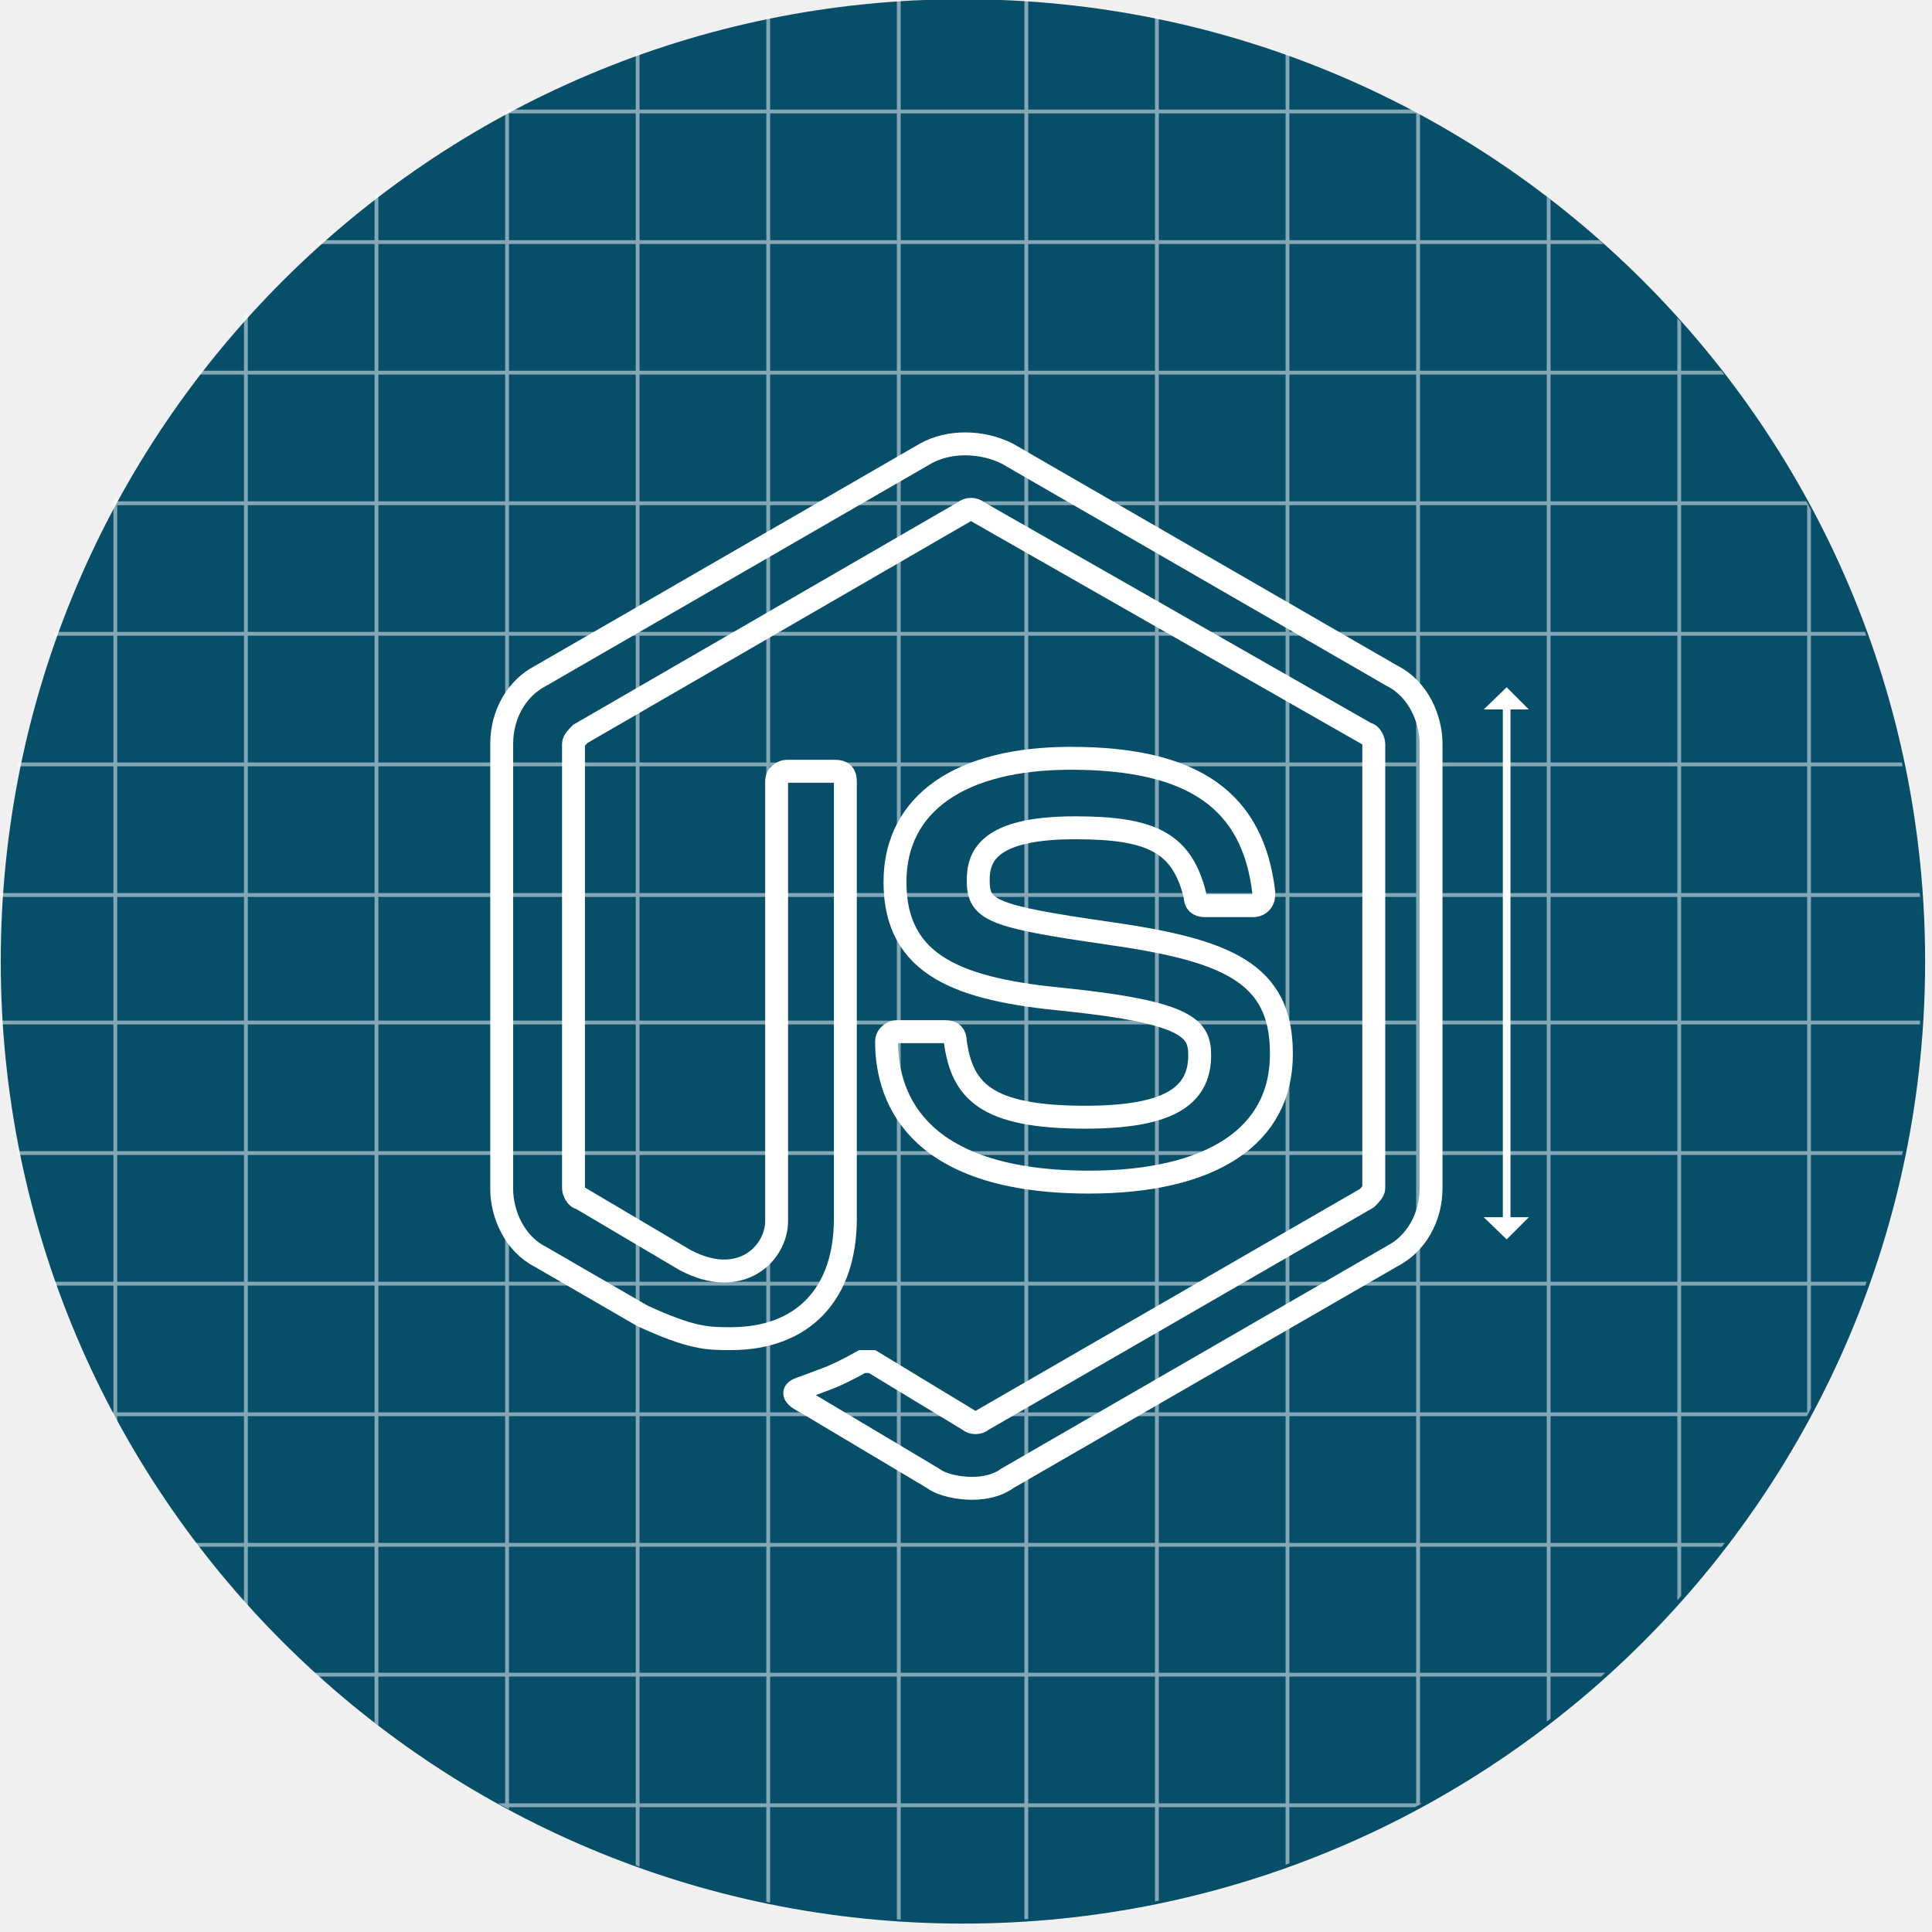
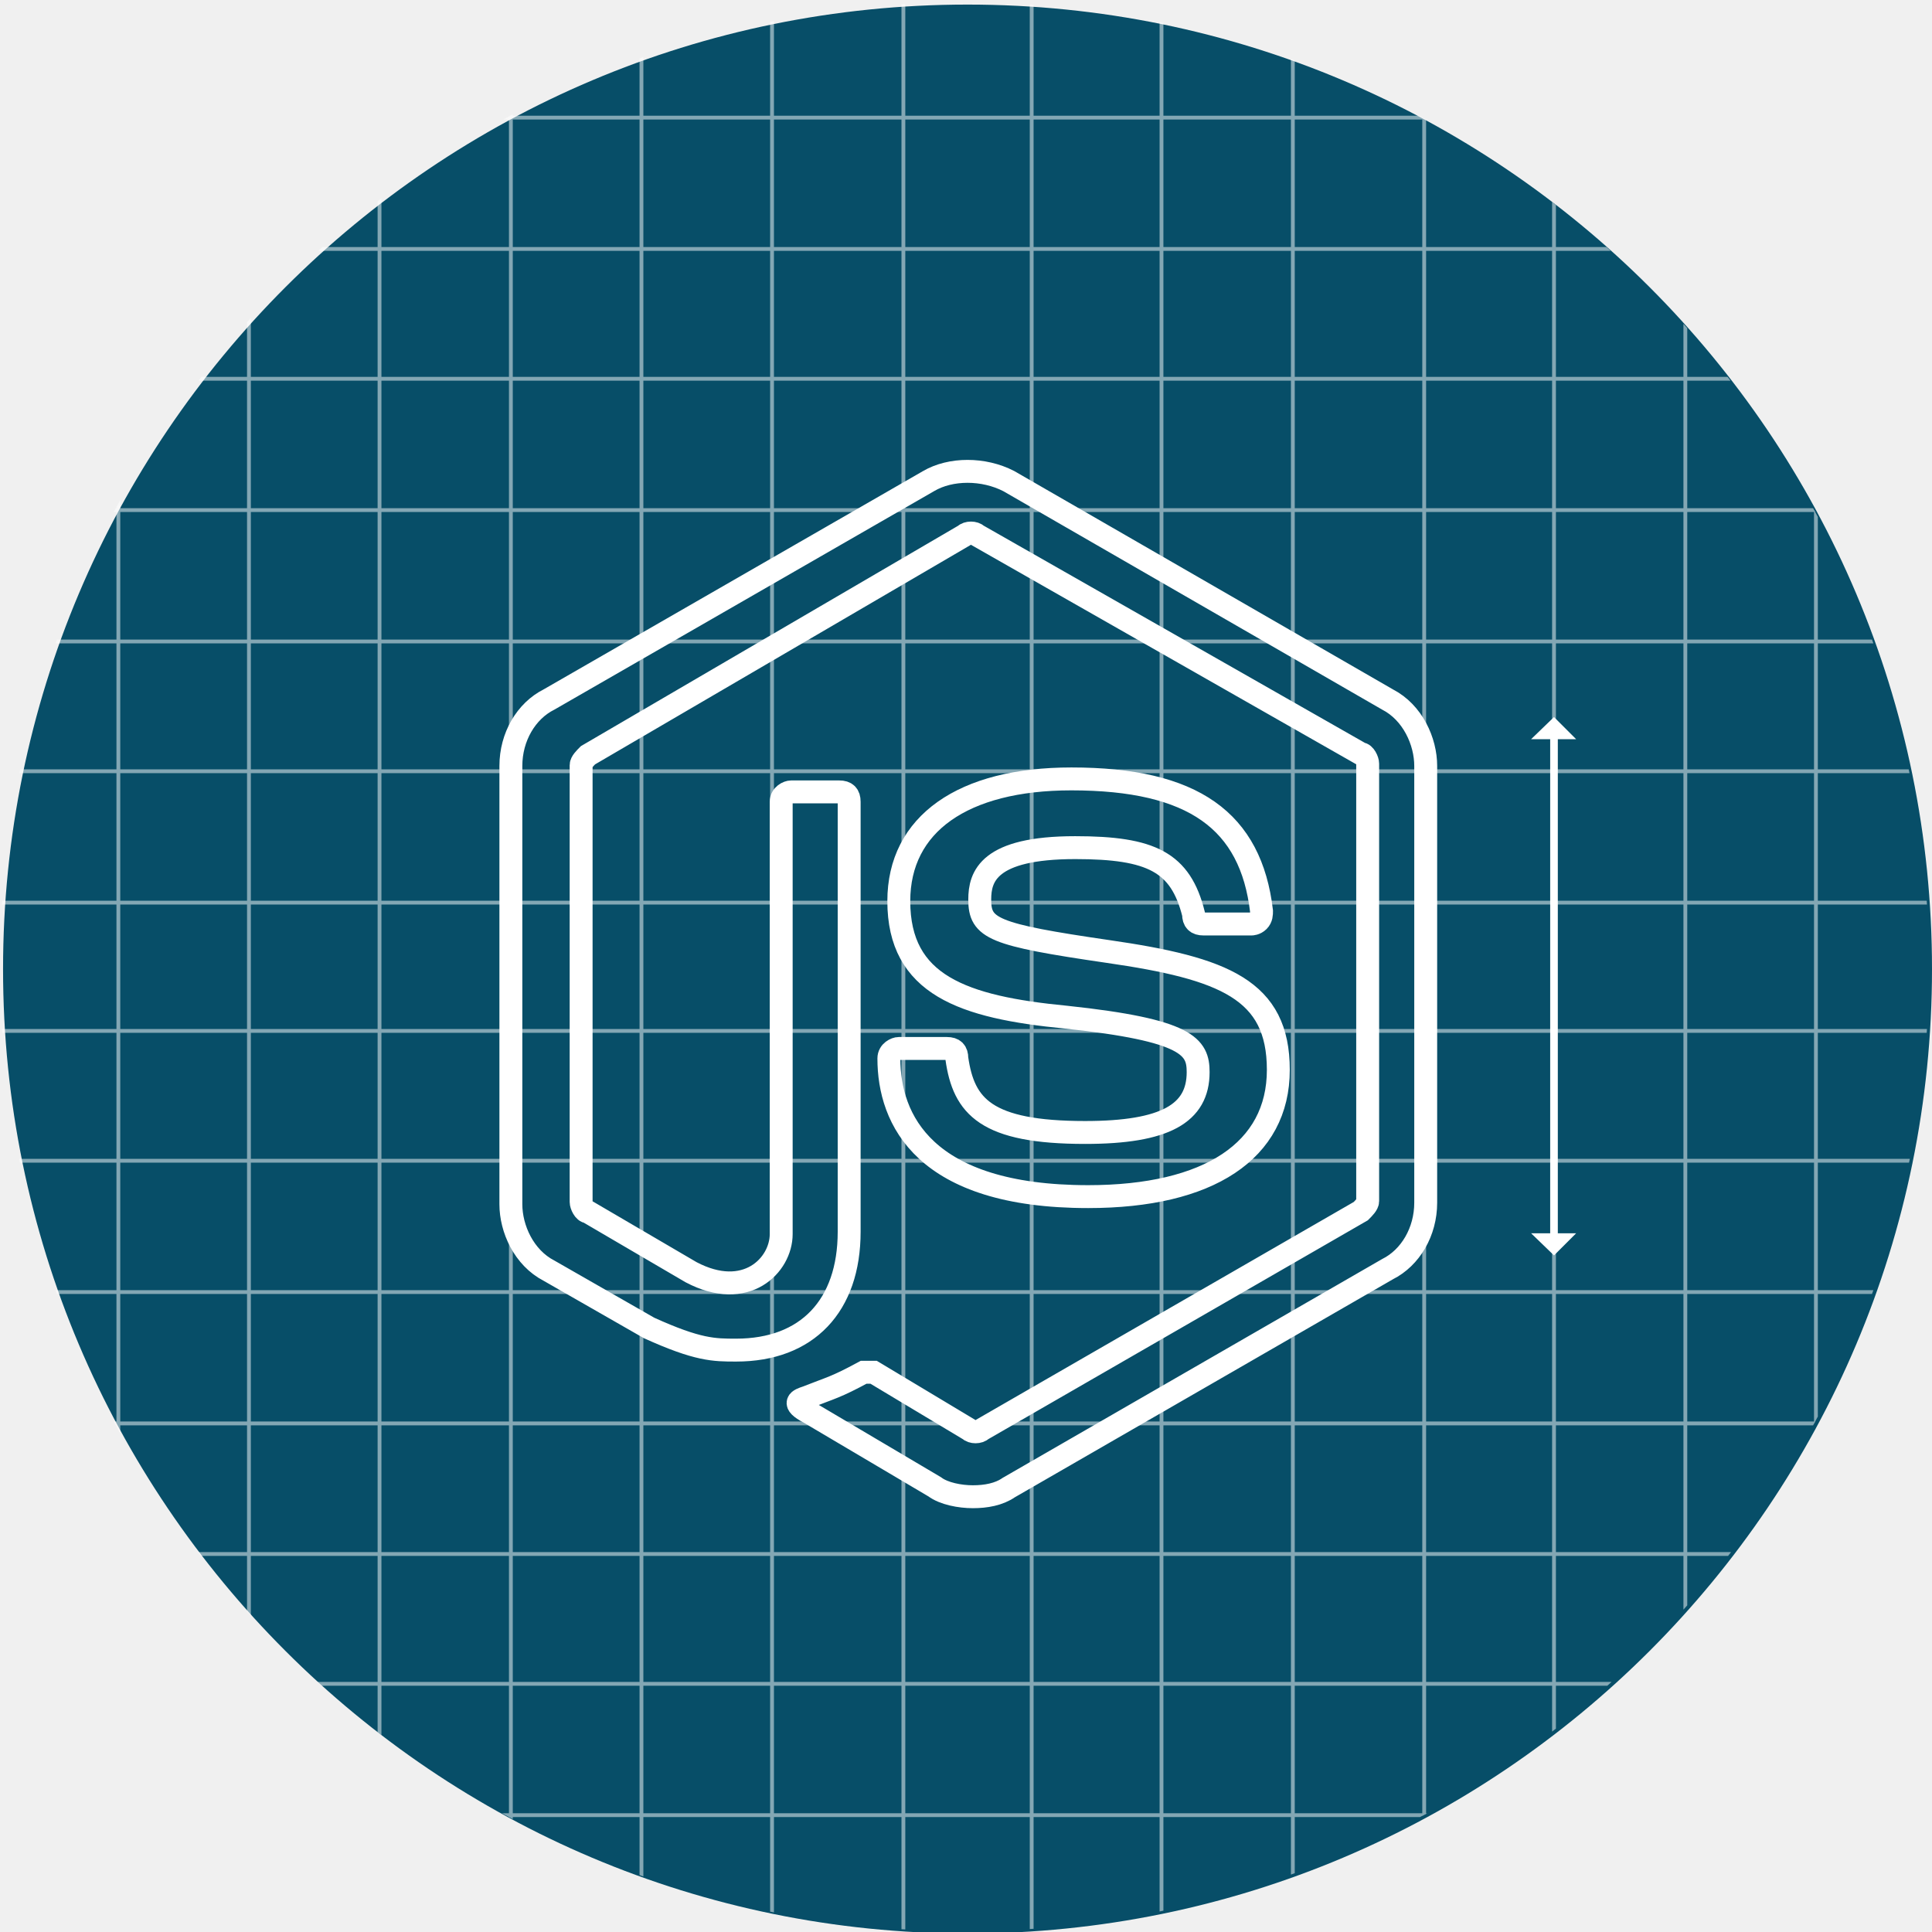
- <svg xmlns="http://www.w3.org/2000/svg" xmlns:xlink="http://www.w3.org/1999/xlink" version="1.1" id="Layer_1" x="0px" y="0px" viewBox="400 0 253 253" enable-background="new 400 0 253 253" xml:space="preserve">
+ <svg xmlns="http://www.w3.org/2000/svg" xmlns:xlink="http://www.w3.org/1999/xlink" version="1.1" id="Layer_1" x="0px" y="0px" viewBox="0 0 253 253" enable-background="new 0 0 253 253" xml:space="preserve">
  <g>
-     <circle fill="#074E68" cx="526.1" cy="125.9" r="126" />
-     <g opacity="0.5" enable-background="new    ">
-       <g>
+     <g>
+       <circle fill="#074E68" cx="126.7" cy="126.9" r="126.3" />
+       <g opacity="0.5" enable-background="new    ">
        <g>
-           <defs>
-             <circle id="SVGID_1_" cx="525.7" cy="125.6" r="126" />
-           </defs>
-           <clipPath id="SVGID_2_">
-             <use xlink:href="#SVGID_1_" overflow="visible" />
-           </clipPath>
-           <g clip-path="url(#SVGID_2_)">
+           <g>
            <g>
-               <line fill="none" stroke="#FFFFFF" stroke-width="0.5" stroke-miterlimit="10" x1="619.9" y1="344.2" x2="619.9" y2="-78.3" />
-               <line fill="none" stroke="#FFFFFF" stroke-width="0.5" stroke-miterlimit="10" x1="602.8" y1="344.2" x2="602.8" y2="-78.3" />
-               <line fill="none" stroke="#FFFFFF" stroke-width="0.5" stroke-miterlimit="10" x1="636.9" y1="343.8" x2="636.9" y2="-78.8" />
-               <line fill="none" stroke="#FFFFFF" stroke-width="0.5" stroke-miterlimit="10" x1="654" y1="344.2" x2="654" y2="-78.3" />
-               <line fill="none" stroke="#FFFFFF" stroke-width="0.5" stroke-miterlimit="10" x1="551.5" y1="344.2" x2="551.5" y2="-78.3" />
-               <line fill="none" stroke="#FFFFFF" stroke-width="0.5" stroke-miterlimit="10" x1="534.4" y1="344.2" x2="534.4" y2="-78.3" />
-               <line fill="none" stroke="#FFFFFF" stroke-width="0.5" stroke-miterlimit="10" x1="568.6" y1="343.8" x2="568.6" y2="-78.8" />
-               <line fill="none" stroke="#FFFFFF" stroke-width="0.5" stroke-miterlimit="10" x1="585.7" y1="344.2" x2="585.7" y2="-78.3" />
-               <line fill="none" stroke="#FFFFFF" stroke-width="0.5" stroke-miterlimit="10" x1="483.5" y1="344.4" x2="483.5" y2="-78.1" />
-               <line fill="none" stroke="#FFFFFF" stroke-width="0.5" stroke-miterlimit="10" x1="466.4" y1="344.4" x2="466.4" y2="-78.1" />
-               <line fill="none" stroke="#FFFFFF" stroke-width="0.5" stroke-miterlimit="10" x1="500.6" y1="344" x2="500.6" y2="-78.6" />
-               <line fill="none" stroke="#FFFFFF" stroke-width="0.5" stroke-miterlimit="10" x1="517.7" y1="344.4" x2="517.7" y2="-78.1" />
-               <line fill="none" stroke="#FFFFFF" stroke-width="0.5" stroke-miterlimit="10" x1="415.1" y1="344.4" x2="415.1" y2="-78.1" />
-               <line fill="none" stroke="#FFFFFF" stroke-width="0.5" stroke-miterlimit="10" x1="398" y1="344.4" x2="398" y2="-78.1" />
-               <line fill="none" stroke="#FFFFFF" stroke-width="0.5" stroke-miterlimit="10" x1="432.2" y1="344" x2="432.2" y2="-78.6" />
-               <line fill="none" stroke="#FFFFFF" stroke-width="0.5" stroke-miterlimit="10" x1="449.3" y1="344.4" x2="449.3" y2="-78.1" />
-             </g>
-             <g>
-               <line fill="none" stroke="#FFFFFF" stroke-width="0.5" stroke-miterlimit="10" x1="323" y1="219.3" x2="745.6" y2="219.3" />
-               <line fill="none" stroke="#FFFFFF" stroke-width="0.5" stroke-miterlimit="10" x1="323" y1="202.3" x2="745.6" y2="202.3" />
-               <line fill="none" stroke="#FFFFFF" stroke-width="0.5" stroke-miterlimit="10" x1="323.4" y1="236.4" x2="746" y2="236.4" />
-               <line fill="none" stroke="#FFFFFF" stroke-width="0.5" stroke-miterlimit="10" x1="323" y1="253.5" x2="745.6" y2="253.5" />
-               <line fill="none" stroke="#FFFFFF" stroke-width="0.5" stroke-miterlimit="10" x1="323" y1="151" x2="745.6" y2="151" />
-               <line fill="none" stroke="#FFFFFF" stroke-width="0.5" stroke-miterlimit="10" x1="323" y1="133.9" x2="745.6" y2="133.9" />
-               <line fill="none" stroke="#FFFFFF" stroke-width="0.5" stroke-miterlimit="10" x1="323.4" y1="168.1" x2="746" y2="168.1" />
-               <line fill="none" stroke="#FFFFFF" stroke-width="0.5" stroke-miterlimit="10" x1="323" y1="185.2" x2="745.6" y2="185.2" />
-               <line fill="none" stroke="#FFFFFF" stroke-width="0.5" stroke-miterlimit="10" x1="322.8" y1="83" x2="745.4" y2="83" />
-               <line fill="none" stroke="#FFFFFF" stroke-width="0.5" stroke-miterlimit="10" x1="322.8" y1="65.9" x2="745.4" y2="65.9" />
-               <line fill="none" stroke="#FFFFFF" stroke-width="0.5" stroke-miterlimit="10" x1="323.2" y1="100.1" x2="745.8" y2="100.1" />
-               <line fill="none" stroke="#FFFFFF" stroke-width="0.5" stroke-miterlimit="10" x1="322.8" y1="117.2" x2="745.4" y2="117.2" />
-               <line fill="none" stroke="#FFFFFF" stroke-width="0.5" stroke-miterlimit="10" x1="322.8" y1="14.6" x2="745.4" y2="14.6" />
-               <line fill="none" stroke="#FFFFFF" stroke-width="0.5" stroke-miterlimit="10" x1="322.8" y1="-2.5" x2="745.4" y2="-2.5" />
-               <line fill="none" stroke="#FFFFFF" stroke-width="0.5" stroke-miterlimit="10" x1="323.2" y1="31.7" x2="745.8" y2="31.7" />
-               <line fill="none" stroke="#FFFFFF" stroke-width="0.5" stroke-miterlimit="10" x1="322.8" y1="48.8" x2="745.4" y2="48.8" />
+               <g>
+                 <defs>
+                   <circle id="SVGID_1_" cx="126.3" cy="126.6" r="126.3" />
+                 </defs>
+                 <clipPath id="SVGID_2_">
+                   <use xlink:href="#SVGID_1_" overflow="visible" />
+                 </clipPath>
+                 <g clip-path="url(#SVGID_2_)">
+                   <g>
+                     <line fill="none" stroke="#FFFFFF" stroke-width="0.5" stroke-miterlimit="10" x1="220.7" y1="345.7" x2="220.7" y2="-77.7" />
+                     <line fill="none" stroke="#FFFFFF" stroke-width="0.5" stroke-miterlimit="10" x1="203.5" y1="345.7" x2="203.5" y2="-77.7" />
+                     <line fill="none" stroke="#FFFFFF" stroke-width="0.5" stroke-miterlimit="10" x1="237.8" y1="345.3" x2="237.8" y2="-78.2" />
+                     <line fill="none" stroke="#FFFFFF" stroke-width="0.5" stroke-miterlimit="10" x1="254.8" y1="345.7" x2="254.8" y2="-77.7" />
+                     <line fill="none" stroke="#FFFFFF" stroke-width="0.5" stroke-miterlimit="10" x1="152.1" y1="345.7" x2="152.1" y2="-77.7" />
+                     <line fill="none" stroke="#FFFFFF" stroke-width="0.5" stroke-miterlimit="10" x1="135.1" y1="345.7" x2="135.1" y2="-77.7" />
+                     <line fill="none" stroke="#FFFFFF" stroke-width="0.5" stroke-miterlimit="10" x1="169.3" y1="345.3" x2="169.3" y2="-78.2" />
+                     <line fill="none" stroke="#FFFFFF" stroke-width="0.5" stroke-miterlimit="10" x1="186.5" y1="345.7" x2="186.5" y2="-77.7" />
+                     <line fill="none" stroke="#FFFFFF" stroke-width="0.5" stroke-miterlimit="10" x1="84" y1="345.9" x2="84" y2="-77.5" />
+                     <line fill="none" stroke="#FFFFFF" stroke-width="0.5" stroke-miterlimit="10" x1="66.9" y1="345.9" x2="66.9" y2="-77.5" />
+                     <line fill="none" stroke="#FFFFFF" stroke-width="0.5" stroke-miterlimit="10" x1="101.1" y1="345.5" x2="101.1" y2="-78" />
+                     <line fill="none" stroke="#FFFFFF" stroke-width="0.5" stroke-miterlimit="10" x1="118.3" y1="345.9" x2="118.3" y2="-77.5" />
+                     <line fill="none" stroke="#FFFFFF" stroke-width="0.5" stroke-miterlimit="10" x1="15.5" y1="345.9" x2="15.5" y2="-77.5" />
+                     <line fill="none" stroke="#FFFFFF" stroke-width="0.5" stroke-miterlimit="10" x1="-1.7" y1="345.9" x2="-1.7" y2="-77.5" />
+                     <line fill="none" stroke="#FFFFFF" stroke-width="0.5" stroke-miterlimit="10" x1="32.6" y1="345.5" x2="32.6" y2="-78" />
+                     <line fill="none" stroke="#FFFFFF" stroke-width="0.5" stroke-miterlimit="10" x1="49.7" y1="345.9" x2="49.7" y2="-77.5" />
+                   </g>
+                   <g>
+                     <line fill="none" stroke="#FFFFFF" stroke-width="0.5" stroke-miterlimit="10" x1="-76.8" y1="220.5" x2="346.7" y2="220.5" />
+                     <line fill="none" stroke="#FFFFFF" stroke-width="0.5" stroke-miterlimit="10" x1="-76.8" y1="203.5" x2="346.7" y2="203.5" />
+                     <line fill="none" stroke="#FFFFFF" stroke-width="0.5" stroke-miterlimit="10" x1="-76.4" y1="237.7" x2="347.1" y2="237.7" />
+                     <line fill="none" stroke="#FFFFFF" stroke-width="0.5" stroke-miterlimit="10" x1="-76.8" y1="254.8" x2="346.7" y2="254.8" />
+                     <line fill="none" stroke="#FFFFFF" stroke-width="0.5" stroke-miterlimit="10" x1="-76.8" y1="152" x2="346.7" y2="152" />
+                     <line fill="none" stroke="#FFFFFF" stroke-width="0.5" stroke-miterlimit="10" x1="-76.8" y1="135" x2="346.7" y2="135" />
+                     <line fill="none" stroke="#FFFFFF" stroke-width="0.5" stroke-miterlimit="10" x1="-76.4" y1="169.2" x2="347.1" y2="169.2" />
+                     <line fill="none" stroke="#FFFFFF" stroke-width="0.5" stroke-miterlimit="10" x1="-76.8" y1="186.4" x2="346.7" y2="186.4" />
+                     <line fill="none" stroke="#FFFFFF" stroke-width="0.5" stroke-miterlimit="10" x1="-77" y1="84" x2="346.5" y2="84" />
+                     <line fill="none" stroke="#FFFFFF" stroke-width="0.5" stroke-miterlimit="10" x1="-77" y1="66.8" x2="346.5" y2="66.8" />
+                     <line fill="none" stroke="#FFFFFF" stroke-width="0.5" stroke-miterlimit="10" x1="-76.6" y1="101" x2="346.9" y2="101" />
+                     <line fill="none" stroke="#FFFFFF" stroke-width="0.5" stroke-miterlimit="10" x1="-77" y1="118.2" x2="346.5" y2="118.2" />
+                     <line fill="none" stroke="#FFFFFF" stroke-width="0.5" stroke-miterlimit="10" x1="-77" y1="15.4" x2="346.5" y2="15.4" />
+                     <line fill="none" stroke="#FFFFFF" stroke-width="0.5" stroke-miterlimit="10" x1="-77" y1="-1.8" x2="346.5" y2="-1.8" />
+                     <line fill="none" stroke="#FFFFFF" stroke-width="0.5" stroke-miterlimit="10" x1="-76.6" y1="32.6" x2="346.9" y2="32.6" />
+                     <line fill="none" stroke="#FFFFFF" stroke-width="0.5" stroke-miterlimit="10" x1="-77" y1="49.6" x2="346.5" y2="49.6" />
+                   </g>
+                 </g>
+               </g>
            </g>
          </g>
        </g>
      </g>
    </g>
+     <g>
+       <path fill="none" stroke="#FFFFFF" stroke-width="3" stroke-miterlimit="10" d="M127.4,196c-1.7,0-3.8-0.4-5-1.3l-16.4-9.7    c-2.5-1.3-1.3-1.7-0.4-2c3.3-1.3,3.8-1.3,7.5-3.3c0.4,0,0.9,0,1.3,0l12.5,7.5c0.4,0.4,1.3,0.4,1.7,0l49.6-28.6    c0.4-0.4,0.9-0.9,0.9-1.3l0-57.3c0-0.4-0.4-1.3-0.9-1.3l-50.2-28.6c-0.4-0.4-1.3-0.4-1.7,0L77,98.9c-0.4,0.4-0.9,0.9-0.9,1.3    l0,57.2c0,0.4,0.4,1.3,0.9,1.3l13.5,7.9c7.2,3.8,11.8-0.9,11.8-5v-56.6c0-0.9,0.9-1.3,1.3-1.3h6.3c0.9,0,1.3,0.4,1.3,1.3l0,56.3    c0,9.7-5.5,15.5-14.8,15.5c-2.9,0-5,0-11.4-2.9l-13.1-7.5c-3.3-1.7-5-5.5-5-8.7v-57.4c0-3.8,2-7.2,5-8.7l49.7-28.6    c2.9-1.7,7.2-1.7,10.5,0l49.6,28.6c3.3,1.7,5,5.5,5,8.7v57.2c0,3.8-2,7.2-5,8.7l-49.6,28.6C130.8,195.7,129.1,196,127.4,196z" />
+       <path fill="none" stroke="#FFFFFF" stroke-width="3" stroke-miterlimit="10" d="M142.5,156.7c-21.5,0-26.1-10.1-26.1-18.1    c0-0.9,0.9-1.3,1.3-1.3h6.3c0.9,0,1.3,0.4,1.3,1.3c0.9,6.3,3.8,9.7,16.8,9.7c10.5,0,14.8-2.5,14.8-7.9c0-3.3-1.3-5.5-17.3-7.2    c-13.5-1.3-21.9-4.2-21.9-15.2c0-10.1,8.4-16,22.6-16c16,0,23.5,5.5,24.9,17.3c0,0.4,0,0.9-0.4,1.3c-0.4,0.4-0.9,0.4-0.9,0.4    l-6.3,0c-0.9,0-1.3-0.4-1.3-1.3c-1.7-6.8-5.5-8.7-15.5-8.7c-11.4,0-12.5,3.8-12.5,6.8c0,3.8,1.7,4.6,16.8,6.8    c15.2,2.2,22.3,5,22.3,15.5C167.4,150.7,158.3,156.7,142.5,156.7z" />
+     </g>
+     <g>
+       <line fill="none" stroke="#FFFFFF" stroke-miterlimit="10" x1="203.5" y1="163" x2="203.5" y2="95.3" />
+       <polygon fill="#FFFFFF" points="203.5,164.4 200.5,161.5 206.4,161.5   " />
+       <polygon fill="#FFFFFF" points="203.5,93.9 206.4,96.8 200.5,96.8   " />
+     </g>
  </g>
-   <g>
-     <path fill="none" stroke="#FFFFFF" stroke-width="3" stroke-miterlimit="10" d="M527.3,194.9c-1.7,0-3.9-0.4-5.1-1.3l-16.6-9.9   c-2.6-1.3-1.3-1.7-0.4-2c3.4-1.3,3.9-1.3,7.7-3.4c0.4,0,0.9,0,1.3,0l12.7,7.7c0.4,0.4,1.3,0.4,1.7,0l50.4-29.1   c0.4-0.4,0.9-0.9,0.9-1.3V97.4c0-0.4-0.4-1.3-0.9-1.3L528,67c-0.4-0.4-1.3-0.4-1.7,0L476,96.1c-0.4,0.4-0.9,0.9-0.9,1.3v58.2   c0,0.4,0.4,1.3,0.9,1.3l13.7,8.1c7.3,3.9,12-0.9,12-5.1v-57.6c0-0.9,0.9-1.3,1.3-1.3h6.4c0.9,0,1.3,0.4,1.3,1.3v57.3   c0,9.9-5.6,15.7-15,15.7c-3,0-5.1,0-11.6-3l-13.3-7.7c-3.4-1.7-5.1-5.6-5.1-8.9V97.4c0-3.9,2-7.3,5.1-8.9l50.4-29.1   c3-1.7,7.3-1.7,10.7,0l50.4,29.1c3.4,1.7,5.1,5.6,5.1,8.9v58.2c0,3.9-2,7.3-5.1,8.9l-50.4,29.1C530.7,194.5,529,194.9,527.3,194.9z   " />
-     <path fill="none" stroke="#FFFFFF" stroke-width="3" stroke-miterlimit="10" d="M542.6,154.8c-21.8,0-26.5-10.3-26.5-18.4   c0-0.9,0.9-1.3,1.3-1.3h6.4c0.9,0,1.3,0.4,1.3,1.3c0.9,6.4,3.9,9.9,17,9.9c10.7,0,15-2.6,15-8.1c0-3.4-1.3-5.6-17.6-7.3   c-13.7-1.3-22.3-4.3-22.3-15.4c0-10.3,8.6-16.2,23-16.2c16.2,0,23.9,5.6,25.3,17.6c0,0.4,0,0.9-0.4,1.3c-0.4,0.4-0.9,0.4-0.9,0.4   h-6.4c-0.9,0-1.3-0.4-1.3-1.3c-1.7-6.9-5.6-8.9-15.7-8.9c-11.6,0-12.7,3.9-12.7,6.9c0,3.9,1.7,4.7,17,6.9   c15.4,2.2,22.7,5.1,22.7,15.7C567.9,148.8,558.6,154.8,542.6,154.8z" />
-   </g>
-   <g>
-     <line fill="none" stroke="#FFFFFF" stroke-miterlimit="10" x1="597.3" y1="160.9" x2="597.3" y2="91.4" />
-     <polygon fill="#FFFFFF" points="597.3,162.3 594.3,159.4 600.2,159.4  " />
-     <polygon fill="#FFFFFF" points="597.3,90 600.2,92.9 594.3,92.9  " />
-   </g>
-   <g display="none">
-     <line display="inline" fill="none" stroke="#FFFFFF" stroke-miterlimit="10" x1="572.5" y1="175.7" x2="585.8" y2="175.7" />
-     <line display="inline" fill="none" stroke="#FFFFFF" stroke-miterlimit="10" x1="466.4" y1="175.7" x2="480.6" y2="175.7" />
-     <polygon display="inline" fill="#FFFFFF" points="464.9,175.7 467.8,172.8 467.8,178.6  " />
-     <polygon display="inline" fill="#FFFFFF" points="587.3,175.7 584.4,178.6 584.4,172.8  " />
-   </g>
-   <rect x="-7780.8" y="-7796.8" fill="#FFFFFF" width="702.9" height="383.4" />
</svg>
